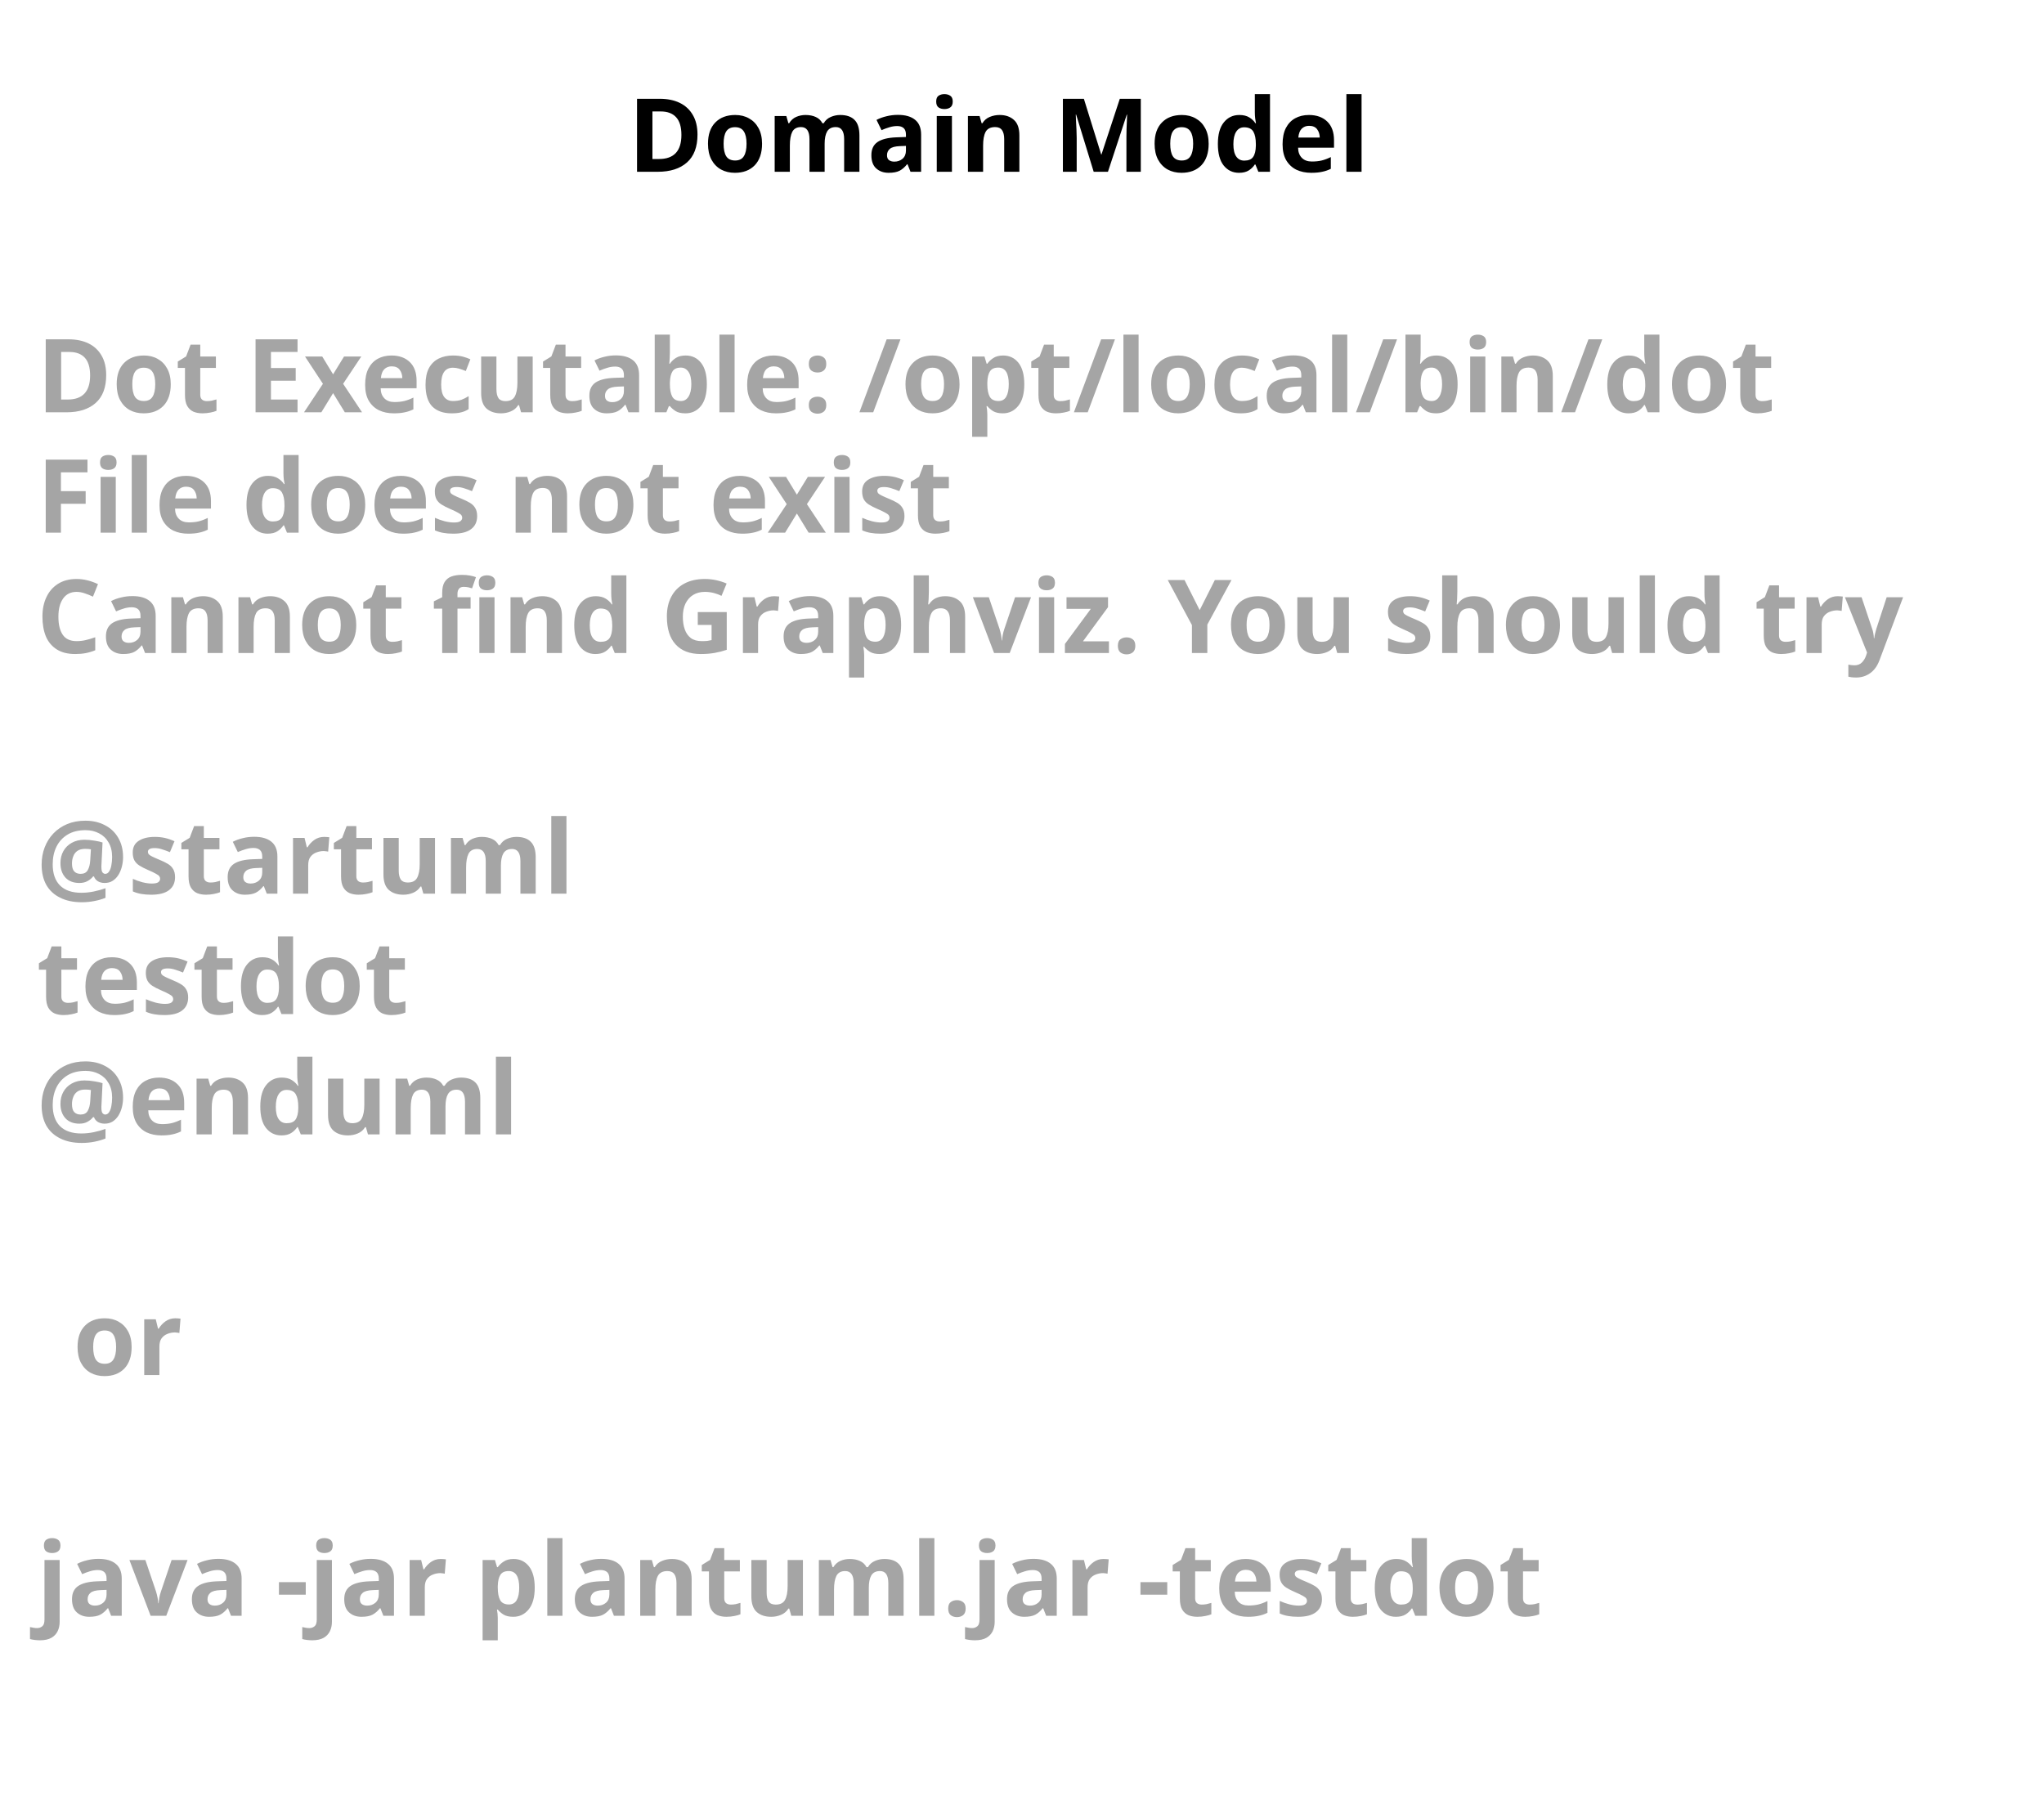
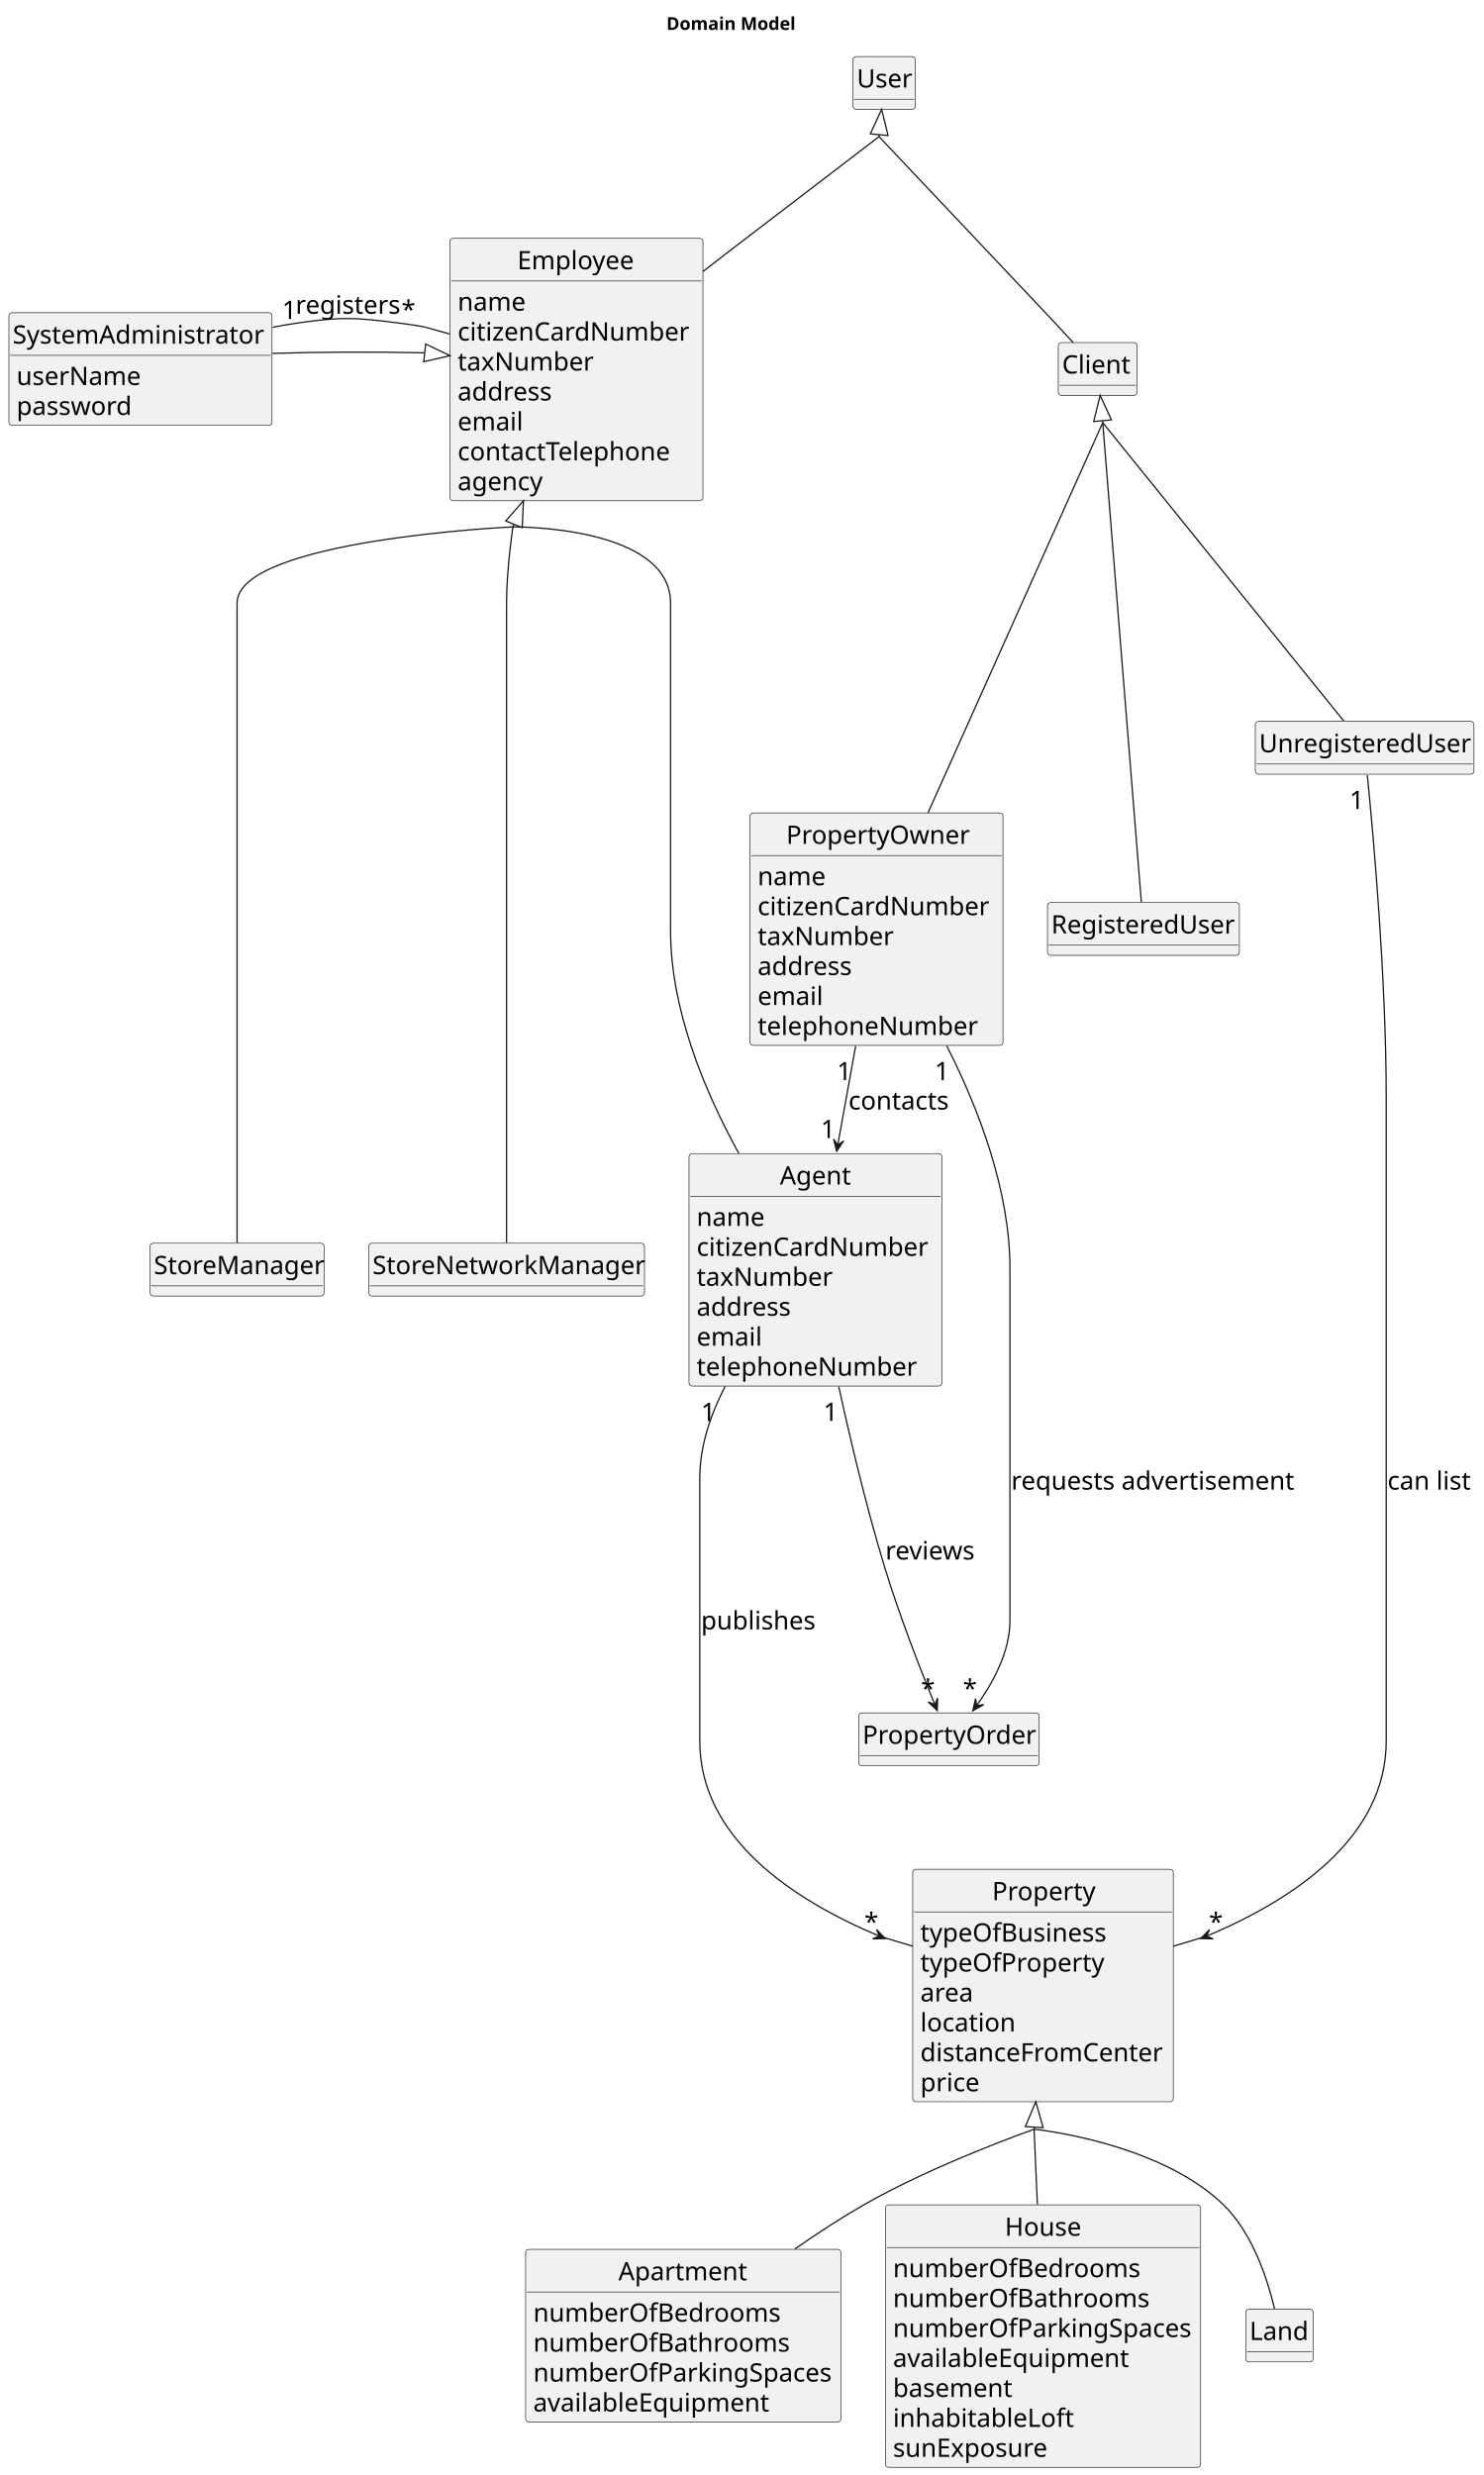
- <svg xmlns="http://www.w3.org/2000/svg" contentStyleType="text/css" height="246px" preserveAspectRatio="none" style="width:280px;height:246px;background:#FFFFFF;" version="1.1" viewBox="0 0 280 246" width="280px" zoomAndPan="magnify">
+ <svg xmlns="http://www.w3.org/2000/svg" contentStyleType="text/css" height="1947px" preserveAspectRatio="none" style="width:1167px;height:1947px;background:#FFFFFF;" version="1.1" viewBox="0 0 1167 1947" width="1167px" zoomAndPan="magnify">
  <defs />
  <g>
-     <text fill="#000000" font-family="sans-serif" font-size="14" font-weight="bold" lengthAdjust="spacing" textLength="105" x="86" y="23.535">Domain Model</text>
-     <text fill="#A5A5A5" font-family="sans-serif" font-size="14" font-weight="bold" lengthAdjust="spacing" textLength="252" x="5" y="56.488">Dot Executable: /opt/local/bin/dot</text>
-     <text fill="#A5A5A5" font-family="sans-serif" font-size="14" font-weight="bold" lengthAdjust="spacing" textLength="134" x="5" y="72.977">File does not exist</text>
-     <text fill="#A5A5A5" font-family="sans-serif" font-size="14" font-weight="bold" lengthAdjust="spacing" textLength="268" x="5" y="89.465">Cannot find Graphviz. You should try</text>
-     <text fill="#A5A5A5" font-family="sans-serif" font-size="14" font-weight="bold" lengthAdjust="spacing" textLength="5" x="5" y="105.953"> </text>
-     <text fill="#A5A5A5" font-family="sans-serif" font-size="14" font-weight="bold" lengthAdjust="spacing" textLength="74" x="5" y="122.441">@startuml</text>
-     <text fill="#A5A5A5" font-family="sans-serif" font-size="14" font-weight="bold" lengthAdjust="spacing" textLength="52" x="5" y="138.93">testdot</text>
-     <text fill="#A5A5A5" font-family="sans-serif" font-size="14" font-weight="bold" lengthAdjust="spacing" textLength="66" x="5" y="155.418">@enduml</text>
-     <text fill="#A5A5A5" font-family="sans-serif" font-size="14" font-weight="bold" lengthAdjust="spacing" textLength="5" x="5" y="171.906"> </text>
-     <text fill="#A5A5A5" font-family="sans-serif" font-size="14" font-weight="bold" lengthAdjust="spacing" textLength="15" x="10" y="188.394">or</text>
-     <text fill="#A5A5A5" font-family="sans-serif" font-size="14" font-weight="bold" lengthAdjust="spacing" textLength="5" x="5" y="204.883"> </text>
-     <text fill="#A5A5A5" font-family="sans-serif" font-size="14" font-weight="bold" lengthAdjust="spacing" textLength="220" x="5" y="221.371">java -jar plantuml.jar -testdot</text>
-     <text fill="#A5A5A5" font-family="sans-serif" font-size="14" font-weight="bold" lengthAdjust="spacing" textLength="5" x="5" y="237.859"> </text>
+     <text fill="#000000" font-family="sans-serif" font-size="14" font-weight="bold" lengthAdjust="spacing" textLength="105" x="524.25" y="23.535">Domain Model</text>
+     <g id="elem_Client">
+       <rect codeLine="15" fill="#F1F1F1" height="41.555" id="Client" rx="2.5" ry="2.5" style="stroke:#181818;stroke-width:0.5;" width="62" x="832.5" y="269.488" />
+       <text fill="#000000" font-family="sans-serif" font-size="20" lengthAdjust="spacing" textLength="56" x="835.5" y="293.824">Client</text>
+       <line style="stroke:#181818;stroke-width:0.5;" x1="833.5" x2="893.5" y1="303.043" y2="303.043" />
+     </g>
+     <polygon fill="none" points="865.468,311.043,874.323,330.294,860.386,331.614" style="stroke:#181818;stroke-width:1.0;" />
+     <line style="stroke:#181818;stroke-width:1.0;" x1="867.355" x2="867.5" y1="330.954" y2="332.488" />
+     <line style="stroke:#181818;stroke-width:1.0;" x1="844.235" x2="825.33" y1="269.488" y2="249.098" />
+     <g id="elem_User">
+       <rect codeLine="18" fill="#F1F1F1" height="41.555" id="User" rx="2.5" ry="2.5" style="stroke:#181818;stroke-width:0.5;" width="49" x="671" y="44.488" />
+       <text fill="#000000" font-family="sans-serif" font-size="20" lengthAdjust="spacing" textLength="43" x="674" y="68.824">User</text>
+       <line style="stroke:#181818;stroke-width:0.5;" x1="672" x2="719" y1="78.043" y2="78.043" />
+     </g>
+     <polygon fill="none" points="693.532,86.043,698.614,106.614,684.677,105.294" style="stroke:#181818;stroke-width:1.0;" />
+     <line style="stroke:#181818;stroke-width:1.0;" x1="691.645" x2="691.5" y1="105.954" y2="107.488" />
+     <g id="elem_RegisteredUser">
+       <rect codeLine="21" fill="#F1F1F1" height="41.555" id="RegisteredUser" rx="2.5" ry="2.5" style="stroke:#181818;stroke-width:0.5;" width="151" x="824" y="709.988" />
+       <text fill="#000000" font-family="sans-serif" font-size="20" lengthAdjust="spacing" textLength="145" x="827" y="734.324">RegisteredUser</text>
+       <line style="stroke:#181818;stroke-width:0.5;" x1="825" x2="974" y1="743.543" y2="743.543" />
+     </g>
+     <g id="elem_UnregisteredUser">
+       <rect codeLine="24" fill="#F1F1F1" height="41.555" id="UnregisteredUser" rx="2.5" ry="2.5" style="stroke:#181818;stroke-width:0.5;" width="172" x="987.5" y="567.488" />
+       <text fill="#000000" font-family="sans-serif" font-size="20" lengthAdjust="spacing" textLength="166" x="990.5" y="591.824">UnregisteredUser</text>
+       <line style="stroke:#181818;stroke-width:0.5;" x1="988.5" x2="1158.5" y1="601.043" y2="601.043" />
+     </g>
+     <g id="elem_PropertyOwner">
+       <rect codeLine="27" fill="#F1F1F1" height="182.883" id="PropertyOwner" rx="2.5" ry="2.5" style="stroke:#181818;stroke-width:0.5;" width="199" x="590" y="639.488" />
+       <text fill="#000000" font-family="sans-serif" font-size="20" lengthAdjust="spacing" textLength="142" x="618.5" y="663.824">PropertyOwner</text>
+       <line style="stroke:#181818;stroke-width:0.5;" x1="591" x2="788" y1="673.043" y2="673.043" />
+       <text fill="#000000" font-family="sans-serif" font-size="20" lengthAdjust="spacing" textLength="53" x="596" y="696.379">name</text>
+       <text fill="#000000" font-family="sans-serif" font-size="20" lengthAdjust="spacing" textLength="187" x="596" y="719.934">citizenCardNumber</text>
+       <text fill="#000000" font-family="sans-serif" font-size="20" lengthAdjust="spacing" textLength="108" x="596" y="743.488">taxNumber</text>
+       <text fill="#000000" font-family="sans-serif" font-size="20" lengthAdjust="spacing" textLength="76" x="596" y="767.043">address</text>
+       <text fill="#000000" font-family="sans-serif" font-size="20" lengthAdjust="spacing" textLength="53" x="596" y="790.598">email</text>
+       <text fill="#000000" font-family="sans-serif" font-size="20" lengthAdjust="spacing" textLength="173" x="596" y="814.152">telephoneNumber</text>
+     </g>
+     <g id="elem_Employee">
+       <rect codeLine="36" fill="#F1F1F1" height="206.438" id="Employee" rx="2.5" ry="2.5" style="stroke:#181818;stroke-width:0.5;" width="199" x="354" y="187.488" />
+       <text fill="#000000" font-family="sans-serif" font-size="20" lengthAdjust="spacing" textLength="93" x="407" y="211.824">Employee</text>
+       <line style="stroke:#181818;stroke-width:0.5;" x1="355" x2="552" y1="221.043" y2="221.043" />
+       <text fill="#000000" font-family="sans-serif" font-size="20" lengthAdjust="spacing" textLength="53" x="360" y="244.379">name</text>
+       <text fill="#000000" font-family="sans-serif" font-size="20" lengthAdjust="spacing" textLength="187" x="360" y="267.934">citizenCardNumber</text>
+       <text fill="#000000" font-family="sans-serif" font-size="20" lengthAdjust="spacing" textLength="108" x="360" y="291.488">taxNumber</text>
+       <text fill="#000000" font-family="sans-serif" font-size="20" lengthAdjust="spacing" textLength="76" x="360" y="315.043">address</text>
+       <text fill="#000000" font-family="sans-serif" font-size="20" lengthAdjust="spacing" textLength="53" x="360" y="338.598">email</text>
+       <text fill="#000000" font-family="sans-serif" font-size="20" lengthAdjust="spacing" textLength="170" x="360" y="362.152">contactTelephone</text>
+       <text fill="#000000" font-family="sans-serif" font-size="20" lengthAdjust="spacing" textLength="66" x="360" y="385.707">agency</text>
+     </g>
+     <polygon fill="none" points="411.806,393.926,410.806,415.092,397.825,409.848" style="stroke:#181818;stroke-width:1.0;" />
+     <line style="stroke:#181818;stroke-width:1.0;" x1="404.315" x2="403.5" y1="412.47" y2="414.488" />
+     <polygon fill="none" points="354,279.78,333.355,284.555,334.884,270.639" style="stroke:#181818;stroke-width:1.0;" />
+     <line style="stroke:#181818;stroke-width:1.0;" x1="334.12" x2="333.77" y1="277.597" y2="277.558" />
+     <line style="stroke:#181818;stroke-width:1.0;" x1="354" x2="333.81" y1="262.834" y2="257.178" />
+     <line style="stroke:#181818;stroke-width:1.0;" x1="553" x2="573.2" y1="213.61" y2="197.958" />
+     <g id="elem_Agent">
+       <rect codeLine="46" fill="#F1F1F1" height="182.883" id="Agent" rx="2.5" ry="2.5" style="stroke:#181818;stroke-width:0.5;" width="199" x="542" y="907.488" />
+       <text fill="#000000" font-family="sans-serif" font-size="20" lengthAdjust="spacing" textLength="56" x="613.5" y="931.824">Agent</text>
+       <line style="stroke:#181818;stroke-width:0.5;" x1="543" x2="740" y1="941.043" y2="941.043" />
+       <text fill="#000000" font-family="sans-serif" font-size="20" lengthAdjust="spacing" textLength="53" x="548" y="964.379">name</text>
+       <text fill="#000000" font-family="sans-serif" font-size="20" lengthAdjust="spacing" textLength="187" x="548" y="987.934">citizenCardNumber</text>
+       <text fill="#000000" font-family="sans-serif" font-size="20" lengthAdjust="spacing" textLength="108" x="548" y="1011.488">taxNumber</text>
+       <text fill="#000000" font-family="sans-serif" font-size="20" lengthAdjust="spacing" textLength="76" x="548" y="1035.043">address</text>
+       <text fill="#000000" font-family="sans-serif" font-size="20" lengthAdjust="spacing" textLength="53" x="548" y="1058.598">email</text>
+       <text fill="#000000" font-family="sans-serif" font-size="20" lengthAdjust="spacing" textLength="173" x="548" y="1082.152">telephoneNumber</text>
+     </g>
+     <g id="elem_StoreManager">
+       <rect codeLine="55" fill="#F1F1F1" height="41.555" id="StoreManager" rx="2.5" ry="2.5" style="stroke:#181818;stroke-width:0.5;" width="137" x="118" y="977.988" />
+       <text fill="#000000" font-family="sans-serif" font-size="20" lengthAdjust="spacing" textLength="131" x="121" y="1002.324">StoreManager</text>
+       <line style="stroke:#181818;stroke-width:0.5;" x1="119" x2="254" y1="1011.543" y2="1011.543" />
+     </g>
+     <g id="elem_StoreNetworkManager">
+       <rect codeLine="58" fill="#F1F1F1" height="41.555" id="StoreNetworkManager" rx="2.5" ry="2.5" style="stroke:#181818;stroke-width:0.5;" width="217" x="290" y="977.988" />
+       <text fill="#000000" font-family="sans-serif" font-size="20" lengthAdjust="spacing" textLength="211" x="293" y="1002.324">StoreNetworkManager</text>
+       <line style="stroke:#181818;stroke-width:0.5;" x1="291" x2="506" y1="1011.543" y2="1011.543" />
+     </g>
+     <g id="elem_SystemAdministrator">
+       <rect codeLine="61" fill="#F1F1F1" height="88.664" id="SystemAdministrator" rx="2.5" ry="2.5" style="stroke:#181818;stroke-width:0.5;" width="207" x="7" y="245.988" />
+       <text fill="#000000" font-family="sans-serif" font-size="20" lengthAdjust="spacing" textLength="201" x="10" y="270.324">SystemAdministrator</text>
+       <line style="stroke:#181818;stroke-width:0.5;" x1="8" x2="213" y1="279.543" y2="279.543" />
+       <text fill="#000000" font-family="sans-serif" font-size="20" lengthAdjust="spacing" textLength="97" x="13" y="302.879">userName</text>
+       <text fill="#000000" font-family="sans-serif" font-size="20" lengthAdjust="spacing" textLength="92" x="13" y="326.434">password</text>
+     </g>
+     <g id="elem_PropertyOrder">
+       <rect codeLine="66" fill="#F1F1F1" height="41.555" id="PropertyOrder" rx="2.5" ry="2.5" style="stroke:#181818;stroke-width:0.5;" width="142" x="675.5" y="1347.488" />
+       <text fill="#000000" font-family="sans-serif" font-size="20" lengthAdjust="spacing" textLength="136" x="678.5" y="1371.824">PropertyOrder</text>
+       <line style="stroke:#181818;stroke-width:0.5;" x1="676.5" x2="816.5" y1="1381.043" y2="1381.043" />
+     </g>
+     <g id="elem_Property">
+       <rect codeLine="69" fill="#F1F1F1" height="182.883" id="Property" rx="2.5" ry="2.5" style="stroke:#181818;stroke-width:0.5;" width="205" x="718" y="1470.488" />
+       <text fill="#000000" font-family="sans-serif" font-size="20" lengthAdjust="spacing" textLength="80" x="780.5" y="1494.824">Property</text>
+       <line style="stroke:#181818;stroke-width:0.5;" x1="719" x2="922" y1="1504.043" y2="1504.043" />
+       <text fill="#000000" font-family="sans-serif" font-size="20" lengthAdjust="spacing" textLength="147" x="724" y="1527.379">typeOfBusiness</text>
+       <text fill="#000000" font-family="sans-serif" font-size="20" lengthAdjust="spacing" textLength="144" x="724" y="1550.934">typeOfProperty</text>
+       <text fill="#000000" font-family="sans-serif" font-size="20" lengthAdjust="spacing" textLength="41" x="724" y="1574.488">area</text>
+       <text fill="#000000" font-family="sans-serif" font-size="20" lengthAdjust="spacing" textLength="76" x="724" y="1598.043">location</text>
+       <text fill="#000000" font-family="sans-serif" font-size="20" lengthAdjust="spacing" textLength="193" x="724" y="1621.598">distanceFromCenter</text>
+       <text fill="#000000" font-family="sans-serif" font-size="20" lengthAdjust="spacing" textLength="48" x="724" y="1645.152">price</text>
+     </g>
+     <polygon fill="none" points="814.838,1653.371,820.589,1673.765,806.616,1672.9" style="stroke:#181818;stroke-width:1.0;" />
+     <line style="stroke:#181818;stroke-width:1.0;" x1="813.602" x2="813.5" y1="1673.333" y2="1674.988" />
+     <line style="stroke:#181818;stroke-width:1.0;" x1="718" x2="691.89" y1="1531.022" y2="1523.148" />
+     <line style="stroke:#181818;stroke-width:1.0;" x1="923" x2="949.11" y1="1531.022" y2="1523.148" />
+     <g id="elem_Apartment">
+       <rect codeLine="78" fill="#F1F1F1" height="135.773" id="Apartment" rx="2.5" ry="2.5" style="stroke:#181818;stroke-width:0.5;" width="248" x="413.5" y="1769.488" />
+       <text fill="#000000" font-family="sans-serif" font-size="20" lengthAdjust="spacing" textLength="102" x="486.5" y="1793.824">Apartment</text>
+       <line style="stroke:#181818;stroke-width:0.5;" x1="414.5" x2="660.5" y1="1803.043" y2="1803.043" />
+       <text fill="#000000" font-family="sans-serif" font-size="20" lengthAdjust="spacing" textLength="195" x="419.5" y="1826.379">numberOfBedrooms</text>
+       <text fill="#000000" font-family="sans-serif" font-size="20" lengthAdjust="spacing" textLength="201" x="419.5" y="1849.934">numberOfBathrooms</text>
+       <text fill="#000000" font-family="sans-serif" font-size="20" lengthAdjust="spacing" textLength="236" x="419.5" y="1873.488">numberOfParkingSpaces</text>
+       <text fill="#000000" font-family="sans-serif" font-size="20" lengthAdjust="spacing" textLength="189" x="419.5" y="1897.043">availableEquipment</text>
+     </g>
+     <g id="elem_House">
+       <rect codeLine="85" fill="#F1F1F1" height="206.438" id="House" rx="2.5" ry="2.5" style="stroke:#181818;stroke-width:0.5;" width="248" x="696.5" y="1734.488" />
+       <text fill="#000000" font-family="sans-serif" font-size="20" lengthAdjust="spacing" textLength="60" x="790.5" y="1758.824">House</text>
+       <line style="stroke:#181818;stroke-width:0.5;" x1="697.5" x2="943.5" y1="1768.043" y2="1768.043" />
+       <text fill="#000000" font-family="sans-serif" font-size="20" lengthAdjust="spacing" textLength="195" x="702.5" y="1791.379">numberOfBedrooms</text>
+       <text fill="#000000" font-family="sans-serif" font-size="20" lengthAdjust="spacing" textLength="201" x="702.5" y="1814.934">numberOfBathrooms</text>
+       <text fill="#000000" font-family="sans-serif" font-size="20" lengthAdjust="spacing" textLength="236" x="702.5" y="1838.488">numberOfParkingSpaces</text>
+       <text fill="#000000" font-family="sans-serif" font-size="20" lengthAdjust="spacing" textLength="189" x="702.5" y="1862.043">availableEquipment</text>
+       <text fill="#000000" font-family="sans-serif" font-size="20" lengthAdjust="spacing" textLength="94" x="702.5" y="1885.598">basement</text>
+       <text fill="#000000" font-family="sans-serif" font-size="20" lengthAdjust="spacing" textLength="145" x="702.5" y="1909.152">inhabitableLoft</text>
+       <text fill="#000000" font-family="sans-serif" font-size="20" lengthAdjust="spacing" textLength="123" x="702.5" y="1932.707">sunExposure</text>
+     </g>
+     <g id="elem_Land">
+       <rect codeLine="95" fill="#F1F1F1" height="41.555" id="Land" rx="2.5" ry="2.5" style="stroke:#181818;stroke-width:0.5;" width="53" x="980" y="1816.488" />
+       <text fill="#000000" font-family="sans-serif" font-size="20" lengthAdjust="spacing" textLength="47" x="983" y="1840.824">Land</text>
+       <line style="stroke:#181818;stroke-width:0.5;" x1="981" x2="1032" y1="1850.043" y2="1850.043" />
+     </g>
+     <g id="link_SystemAdministrator_Employee">
+       <path codeLine="99" d="M214.49,257.518 C220.21,256.338 225.9,255.308 231.5,254.488 C268.88,248.998 279.04,249.618 316.5,254.488 C322.19,255.228 327.98,256.138 333.81,257.178 " fill="none" id="SystemAdministrator-Employee" style="stroke:#181818;stroke-width:1.0;" />
+       <text fill="#000000" font-family="sans-serif" font-size="20" lengthAdjust="spacing" textLength="83" x="232.5" y="246.824">registers</text>
+       <text fill="#000000" font-family="sans-serif" font-size="20" lengthAdjust="spacing" textLength="13" x="221.913" y="250.896">1</text>
+       <text fill="#000000" font-family="sans-serif" font-size="20" lengthAdjust="spacing" textLength="10" x="315.822" y="250.647">*</text>
+     </g>
+     <g id="link_Employee_SystemAdministrator">
+       <path codeLine="117" d="M333.77,277.558 C294.84,276.678 251.93,276.818 214.27,277.988 " fill="none" id="Employee-backto-SystemAdministrator" style="stroke:#181818;stroke-width:1.0;" />
+     </g>
+     <g id="link_PropertyOwner_PropertyOrder">
+       <path codeLine="100" d="M744.77,822.718 C770.06,872.608 794.5,936.668 794.5,997.988 C794.5,997.988 794.5,997.988 794.5,1274.988 C794.5,1299.798 780.73,1324.558 767.94,1342.218 " fill="none" id="PropertyOwner-to-PropertyOrder" style="stroke:#181818;stroke-width:1.0;" />
+       <polygon fill="#181818" points="765.28,1345.788,773.861,1340.954,768.264,1341.776,767.442,1336.18,765.28,1345.788" style="stroke:#181818;stroke-width:1.0;" />
+       <text fill="#000000" font-family="sans-serif" font-size="20" lengthAdjust="spacing" textLength="224" x="795.5" y="1171.824">requests advertisement</text>
+       <text fill="#000000" font-family="sans-serif" font-size="20" lengthAdjust="spacing" textLength="13" x="735.351" y="849.66">1</text>
+       <text fill="#000000" font-family="sans-serif" font-size="20" lengthAdjust="spacing" textLength="10" x="757.507" y="1335.427">*</text>
+     </g>
+     <g id="link_PropertyOwner_Agent">
+       <path codeLine="101" d="M673.12,822.788 C668.56,848.008 663.61,875.488 658.99,901.038 " fill="none" id="PropertyOwner-to-Agent" style="stroke:#181818;stroke-width:1.0;" />
+       <polygon fill="#181818" points="658.16,905.658,663.693,897.51,659.047,900.738,655.82,896.091,658.16,905.658" style="stroke:#181818;stroke-width:1.0;" />
+       <text fill="#000000" font-family="sans-serif" font-size="20" lengthAdjust="spacing" textLength="79" x="667.5" y="872.824">contacts</text>
+       <text fill="#000000" font-family="sans-serif" font-size="20" lengthAdjust="spacing" textLength="13" x="658.44" y="849.735">1</text>
+       <text fill="#000000" font-family="sans-serif" font-size="20" lengthAdjust="spacing" textLength="13" x="645.678" y="895.276">1</text>
+     </g>
+     <g id="link_Agent_PropertyOrder">
+       <path codeLine="102" d="M659.84,1090.858 C669.24,1133.838 681.63,1185.668 695.5,1231.488 C707.25,1270.308 724.37,1314.028 735.47,1341.168 " fill="none" id="Agent-to-PropertyOrder" style="stroke:#181818;stroke-width:1.0;" />
+       <polygon fill="#181818" points="737.3,1345.638,737.583,1335.793,735.401,1341.013,730.182,1338.831,737.3,1345.638" style="stroke:#181818;stroke-width:1.0;" />
+       <text fill="#000000" font-family="sans-serif" font-size="20" lengthAdjust="spacing" textLength="71" x="696.5" y="1226.824">reviews</text>
+       <text fill="#000000" font-family="sans-serif" font-size="20" lengthAdjust="spacing" textLength="13" x="647.71" y="1117.81">1</text>
+       <text fill="#000000" font-family="sans-serif" font-size="20" lengthAdjust="spacing" textLength="10" x="724.56" y="1335.465">*</text>
+     </g>
+     <g id="link_Agent_Property">
+       <path codeLine="103" d="M570.47,1090.578 C558.84,1113.018 550.5,1137.868 550.5,1162.988 C550.5,1162.988 550.5,1162.988 550.5,1369.488 C550.5,1445.368 622.33,1493.918 691.89,1523.148 " fill="none" id="Agent-to-Property" style="stroke:#181818;stroke-width:1.0;" />
+       <polygon fill="#181818" points="696.35,1524.988,689.543,1517.87,691.725,1523.09,686.505,1525.271,696.35,1524.988" style="stroke:#181818;stroke-width:1.0;" />
+       <text fill="#000000" font-family="sans-serif" font-size="20" lengthAdjust="spacing" textLength="93" x="551.5" y="1281.824">publishes</text>
+       <text fill="#000000" font-family="sans-serif" font-size="20" lengthAdjust="spacing" textLength="13" x="551.534" y="1117.833">1</text>
+       <text fill="#000000" font-family="sans-serif" font-size="20" lengthAdjust="spacing" textLength="10" x="679.965" y="1518.994">*</text>
+     </g>
+     <g id="link_UnregisteredUser_Property">
+       <path codeLine="104" d="M1075.62,609.778 C1080.18,655.238 1090.5,768.728 1090.5,863.988 C1090.5,863.988 1090.5,863.988 1090.5,1369.488 C1090.5,1445.368 1018.67,1493.918 949.11,1523.148 " fill="none" id="UnregisteredUser-to-Property" style="stroke:#181818;stroke-width:1.0;" />
+       <polygon fill="#181818" points="944.65,1524.988,954.495,1525.271,949.275,1523.09,951.457,1517.87,944.65,1524.988" style="stroke:#181818;stroke-width:1.0;" />
+       <text fill="#000000" font-family="sans-serif" font-size="20" lengthAdjust="spacing" textLength="68" x="1091.5" y="1171.824">can list</text>
+       <text fill="#000000" font-family="sans-serif" font-size="20" lengthAdjust="spacing" textLength="13" x="1061.662" y="636.396">1</text>
+       <text fill="#000000" font-family="sans-serif" font-size="20" lengthAdjust="spacing" textLength="10" x="951.035" y="1518.994">*</text>
+     </g>
+     <g id="link_Client_RegisteredUser">
+       <path codeLine="106" d="M867.5,332.488 C867.5,332.488 891.35,628.728 897.87,709.728 " fill="none" id="Client-backto-RegisteredUser" style="stroke:#181818;stroke-width:1.0;" />
+     </g>
+     <g id="link_Client_UnregisteredUser">
+       <path codeLine="107" d="M867.5,332.488 C867.5,332.488 1008.11,506.538 1056.99,567.048 " fill="none" id="Client-backto-UnregisteredUser" style="stroke:#181818;stroke-width:1.0;" />
+     </g>
+     <g id="link_Client_PropertyOwner">
+       <path codeLine="108" d="M867.5,332.488 C867.5,332.488 782.65,521.978 730.11,639.288 " fill="none" id="Client-backto-PropertyOwner" style="stroke:#181818;stroke-width:1.0;" />
+     </g>
+     <g id="link_User_Client">
+       <path codeLine="109" d="M691.5,107.488 C691.5,107.488 774.66,195.478 825.33,249.098 " fill="none" id="User-backto-Client" style="stroke:#181818;stroke-width:1.0;" />
+     </g>
+     <g id="link_User_Employee">
+       <path codeLine="110" d="M691.5,107.488 C691.5,107.488 632.46,152.638 573.2,197.958 " fill="none" id="User-backto-Employee" style="stroke:#181818;stroke-width:1.0;" />
+     </g>
+     <g id="link_Employee_Agent">
+       <path codeLine="111" d="M403.5,414.488 C403.5,414.488 527.5,413.268 527.5,474.488 C527.5,474.488 527.5,474.488 527.5,731.988 C527.5,793.788 553.82,857.608 581.16,907.238 " fill="none" id="Employee-backto-Agent" style="stroke:#181818;stroke-width:1.0;" />
+     </g>
+     <g id="link_Employee_StoreManager">
+       <path codeLine="112" d="M403.5,414.488 C403.5,414.488 186.5,424.458 186.5,474.488 C186.5,474.488 186.5,474.488 186.5,731.988 C186.5,823.658 186.5,933.098 186.5,977.628 " fill="none" id="Employee-backto-StoreManager" style="stroke:#181818;stroke-width:1.0;" />
+     </g>
+     <g id="link_Employee_StoreNetworkManager">
+       <path codeLine="113" d="M403.5,414.488 C403.5,414.488 398.5,447.728 398.5,474.488 C398.5,474.488 398.5,474.488 398.5,731.988 C398.5,823.658 398.5,933.098 398.5,977.628 " fill="none" id="Employee-backto-StoreNetworkManager" style="stroke:#181818;stroke-width:1.0;" />
+     </g>
+     <g id="link_Property_House">
+       <path codeLine="114" d="M813.5,1674.988 C813.5,1674.988 814.68,1702.158 816.07,1734.208 " fill="none" id="Property-backto-House" style="stroke:#181818;stroke-width:1.0;" />
+     </g>
+     <g id="link_Property_Apartment">
+       <path codeLine="115" d="M813.5,1674.988 C813.5,1674.988 736.04,1702.088 679.5,1734.488 C661.46,1744.828 642.91,1756.938 625.41,1769.128 " fill="none" id="Property-backto-Apartment" style="stroke:#181818;stroke-width:1.0;" />
+     </g>
+     <g id="link_Property_Land">
+       <path codeLine="116" d="M813.5,1674.988 C813.5,1674.988 911.39,1684.758 962.5,1734.488 C985.58,1756.948 997.27,1793.508 1002.61,1816.218 " fill="none" id="Property-backto-Land" style="stroke:#181818;stroke-width:1.0;" />
+     </g>
  </g>
</svg>
